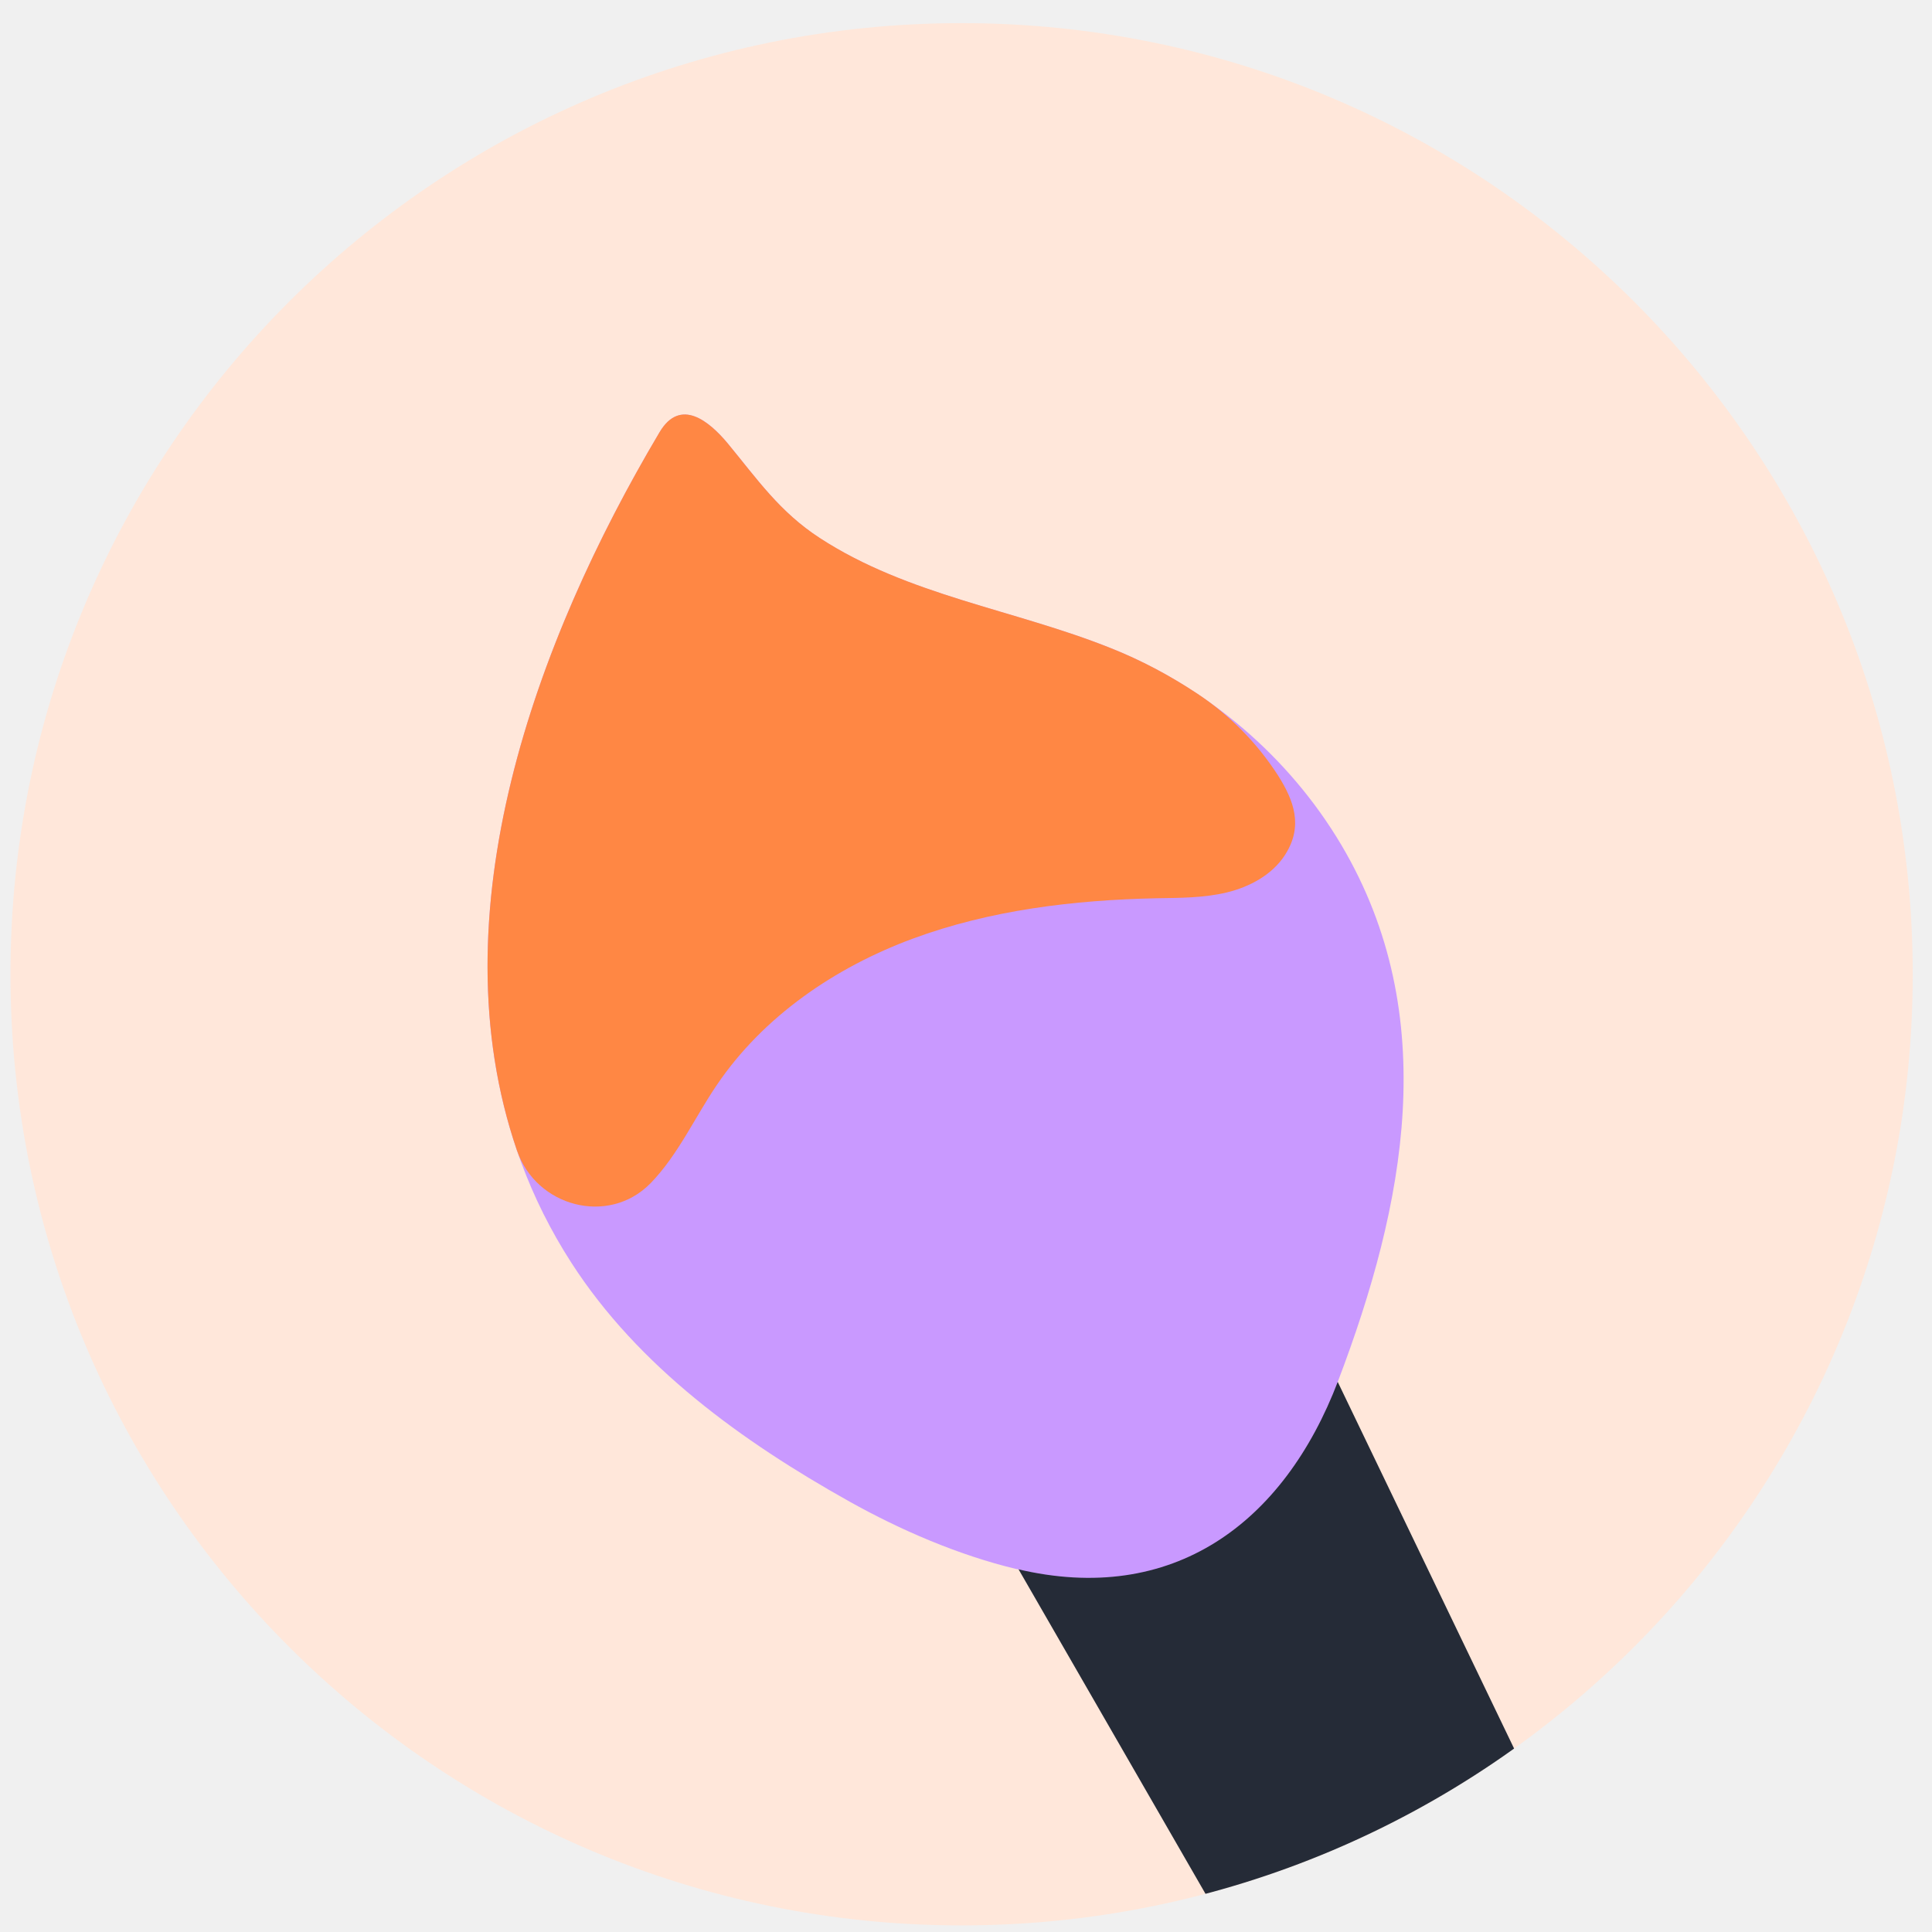
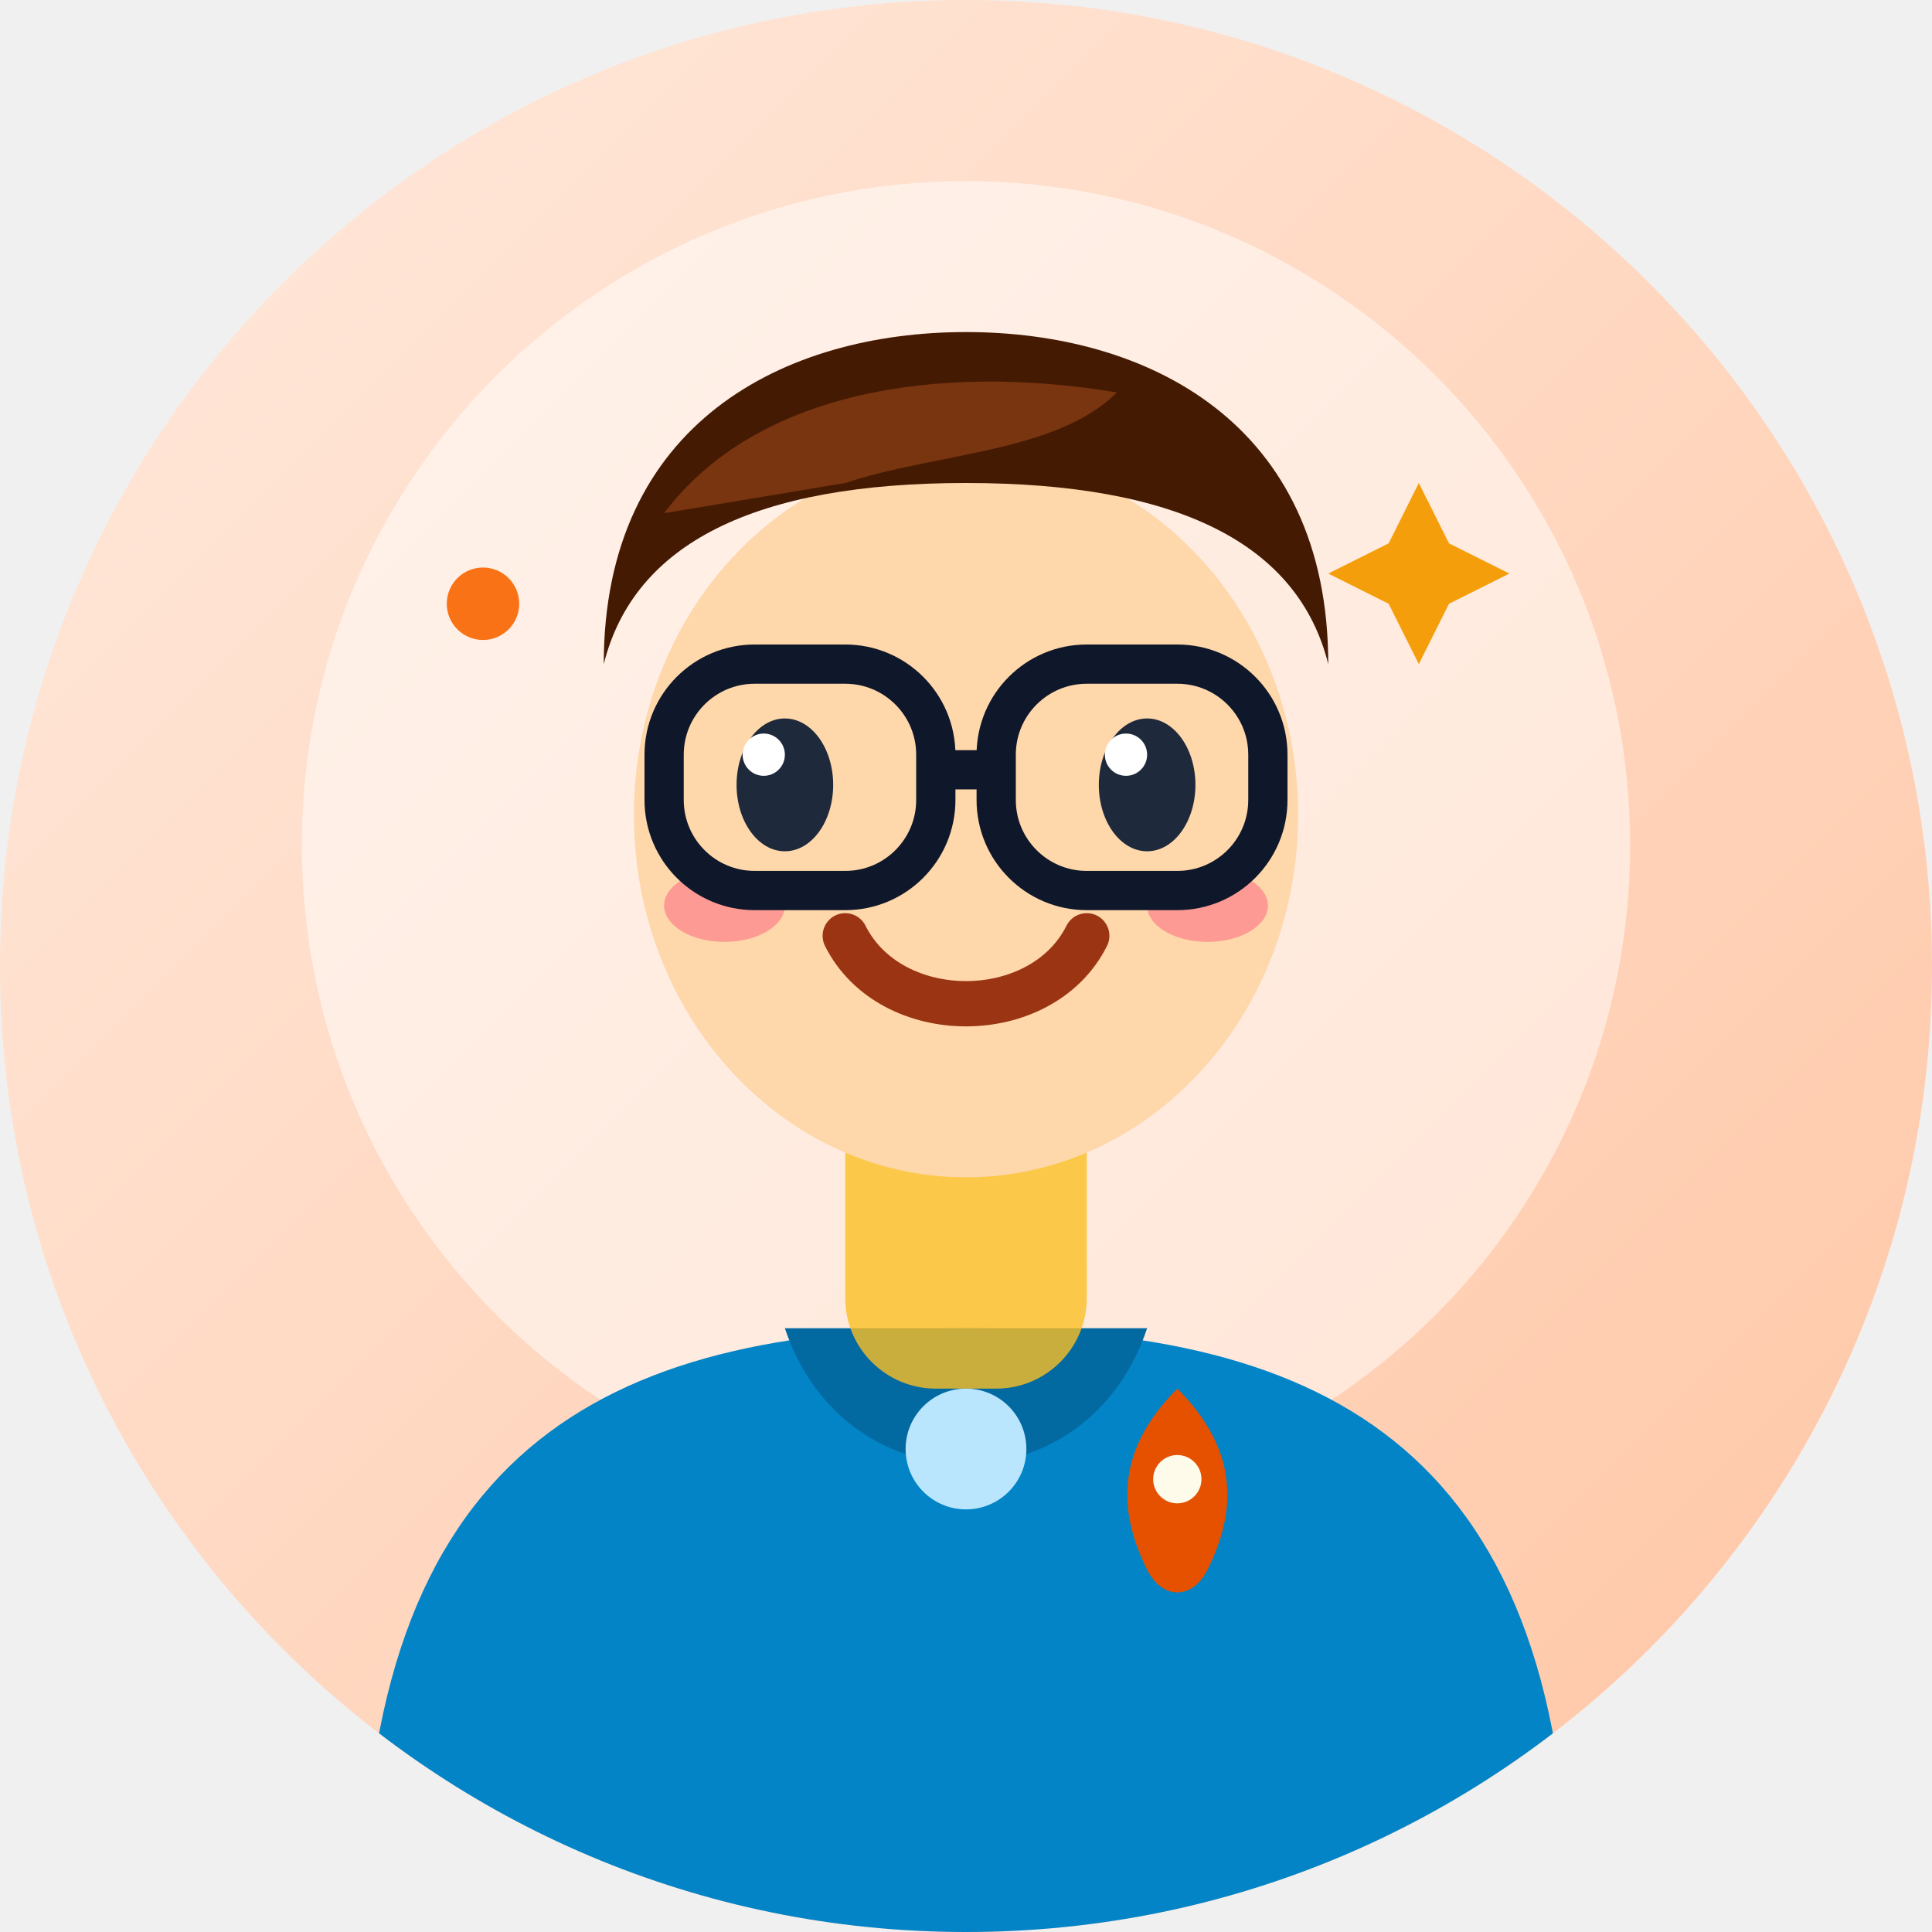
- <svg xmlns="http://www.w3.org/2000/svg" width="65" height="65" fill="none" viewBox="0 0 65 65">
-   <g clip-path="url(#clip0_3239_32511)">
-     <rect width="64" height="64" x=".352" y=".778" fill="#FFE7DA" rx="32" />
-     <path fill="#252B37" d="M68.81 104.958a4.044 4.044 0 0 1-5.39-1.558L33.528 51.513a6.27 6.27 0 0 1 2.506-8.675 6.27 6.27 0 0 1 8.575 2.828l25.958 53.963a4.044 4.044 0 0 1-1.757 5.329Z" />
-     <path fill="#C999FF" d="M34.205 52.791c-1.97-.47-3.933-1.327-5.62-2.27-3.625-2.028-7.11-4.543-9.359-8.032-5.633-8.735-1.888-19.777 2.963-27.943.705-1.187 1.684-.365 2.293.37.996 1.205 1.749 2.31 3.102 3.19 2.97 1.93 6.551 2.405 9.792 3.701 3.211 1.288 5.987 3.642 7.753 6.622 3.402 5.747 2.136 12.124-.109 18.028-1.827 4.803-5.573 7.578-10.806 6.33l-.01.004Z" />
-     <path fill="#FF8744" d="M43.23 28.768c-.43.665-1.184 1.07-1.954 1.257-.774.187-1.579.183-2.375.196-2.78.06-5.586.396-8.196 1.361-2.61.966-5.02 2.61-6.582 4.912-.749 1.1-1.301 2.345-2.223 3.302l-.026.026c-1.41 1.423-3.833.779-4.481-1.114-2.732-7.983.622-17.132 4.794-24.162.704-1.192 1.679-.365 2.292.366.997 1.209 1.75 2.31 3.102 3.188 2.972 1.936 6.552 2.406 9.793 3.707 1.01.4 1.975.914 2.884 1.514A9.402 9.402 0 0 1 43 26.092c.53.84.857 1.701.235 2.667l-.004.009Z" />
+ <svg xmlns="http://www.w3.org/2000/svg" width="64" height="64" fill="none" viewBox="0 0 64 64">
+   <defs>
+     <clipPath id="you_av_clip">
+       <rect width="64" height="64" rx="32" />
+     </clipPath>
+     <linearGradient id="you_av_bg" x1="0" y1="0" x2="64" y2="64" gradientUnits="userSpaceOnUse">
+       <stop offset="0%" stop-color="#FFEADE" />
+       <stop offset="100%" stop-color="#FFC5A3" />
+     </linearGradient>
+     <linearGradient id="you_gold" x1="20" y1="12" x2="44" y2="36" gradientUnits="userSpaceOnUse">
+       <stop offset="0%" stop-color="#FFF9A6" />
+       <stop offset="50%" stop-color="#FF9100" />
+       <stop offset="100%" stop-color="#E65100" />
+     </linearGradient>
+   </defs>
+   <g clip-path="url(#you_av_clip)">
+     <rect width="64" height="64" fill="url(#you_av_bg)" />
+     <circle cx="32" cy="28" r="22" fill="#FFFFFF" opacity="0.5" />
+     <path d="M12 64 C12 48 20 44 32 44 C44 44 52 48 52 64 Z" fill="#0284C7" />
+     <path d="M26 44 C28 50 36 50 38 44 Z" fill="#0369A1" />
+     <circle cx="32" cy="48" r="2" fill="#BAE6FD" />
+     <path d="M38 52 C37 50 37 48 39 46 C41 48 41 50 40 52 C39.5 53 38.5 53 38 52 Z" fill="url(#you_gold)" />
+     <circle cx="39" cy="49" r="0.8" fill="#FFFBEB" />
+     <rect x="28" y="34" width="8" height="12" rx="3" fill="#FBBF24" opacity="0.8" />
+     <path d="M28 36 C30 40 34 40 36 36 Z" fill="#D97706" opacity="0.3" />
+     <ellipse cx="32" cy="27" rx="11" ry="12" fill="#FED7AA" />
+     <ellipse cx="24" cy="30" rx="2" ry="1.2" fill="#FB7185" opacity="0.6" />
+     <ellipse cx="40" cy="30" rx="2" ry="1.2" fill="#FB7185" opacity="0.6" />
+     <path d="M28 31 C29.5 34 34.5 34 36 31" stroke="#9A3412" stroke-width="1.5" stroke-linecap="round" fill="none" />
+     <ellipse cx="26" cy="26" rx="1.6" ry="2.2" fill="#1E293B" />
+     <ellipse cx="38" cy="26" rx="1.6" ry="2.2" fill="#1E293B" />
+     <circle cx="25.3" cy="25" r="0.7" fill="#FFFFFF" />
+     <circle cx="37.3" cy="25" r="0.7" fill="#FFFFFF" />
+     <rect x="22" y="22" width="9" height="7.5" rx="3" fill="none" stroke="#0F172A" stroke-width="1.3" />
+     <rect x="33" y="22" width="9" height="7.5" rx="3" fill="none" stroke="#0F172A" stroke-width="1.3" />
+     <path d="M31 25.5 L33 25.5" stroke="#0F172A" stroke-width="1.3" />
+     <path d="M20 22 C20 14 26 11 32 11 C38 11 44 14 44 22 C43 18 39 16 32 16 C25 16 21 18 20 22 Z" fill="#451A03" />
+     <path d="M22 17 C25 13 31 12 37 13 C35 15 31 15 28 16 Z" fill="#78350F" />
+     <circle cx="16" cy="20" r="1.2" fill="#F97316" />
+     <path d="M47 16 L48 18 L50 19 L48 20 L47 22 L46 20 L44 19 L46 18 Z" fill="#F59E0B" />
  </g>
-   <defs>
-     <clipPath id="clip0_3239_32511">
-       <rect width="64" height="64" x=".352" y=".778" fill="#fff" rx="32" />
-     </clipPath>
-   </defs>
</svg>
